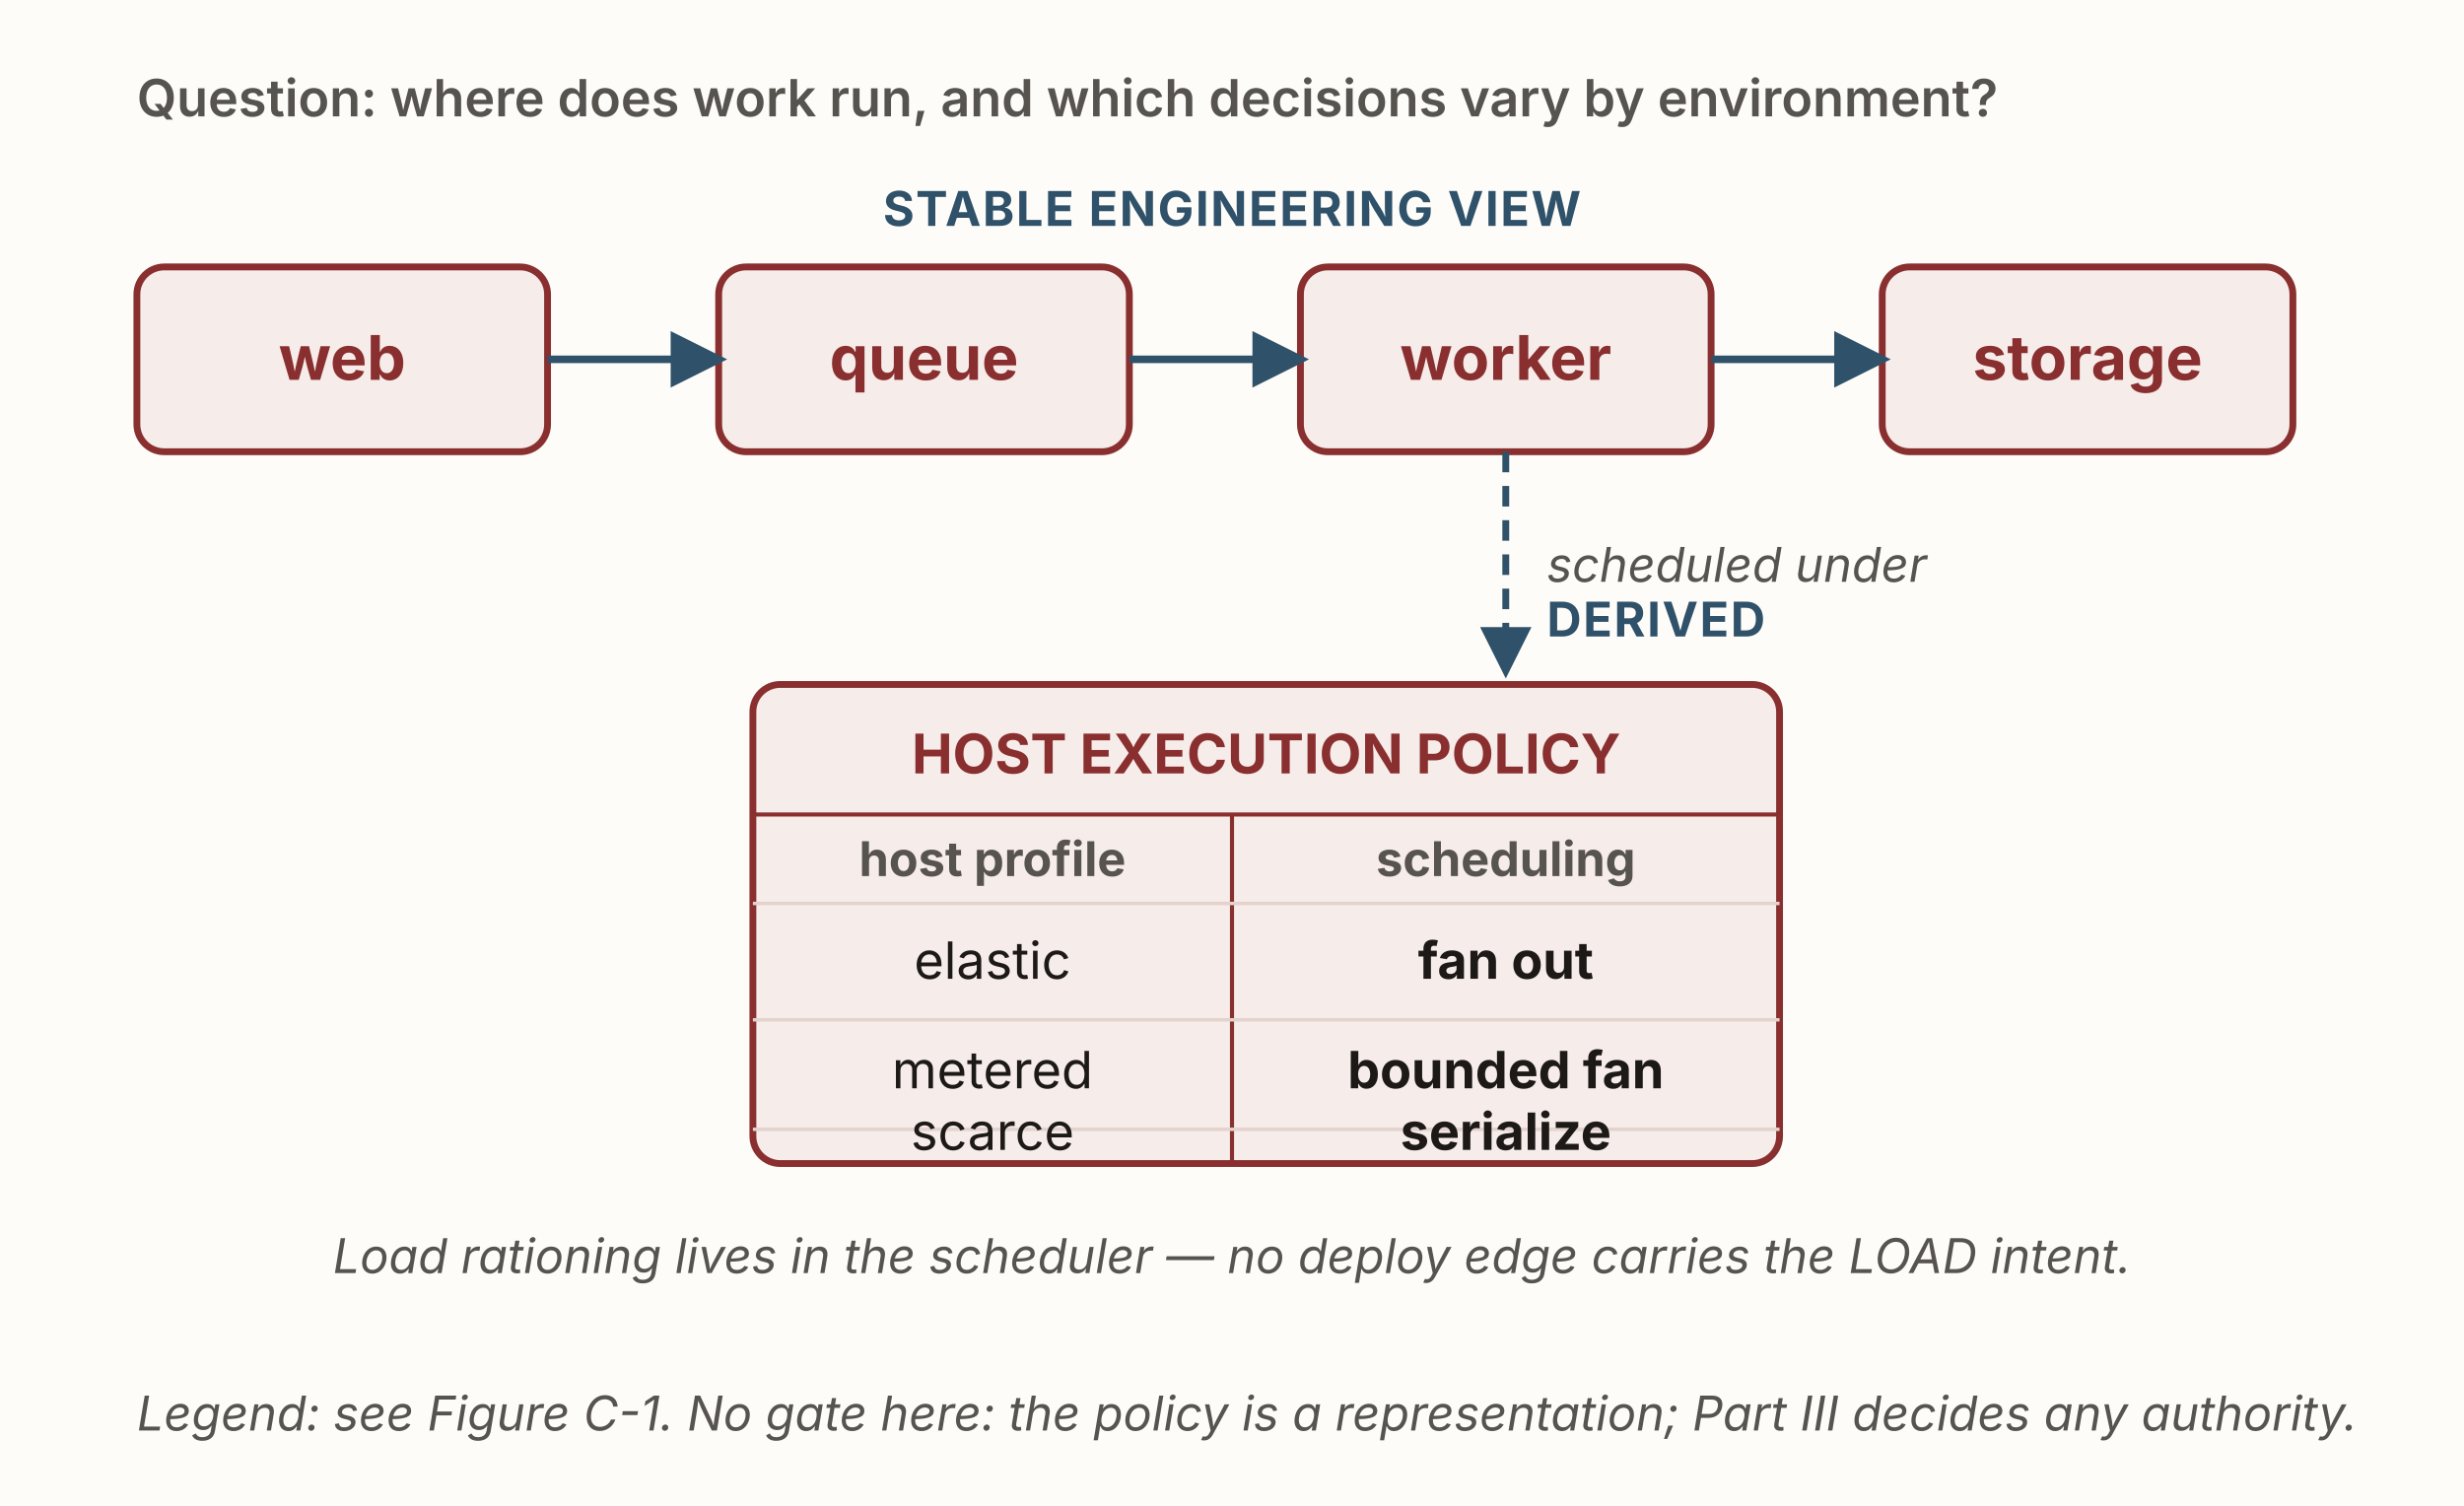
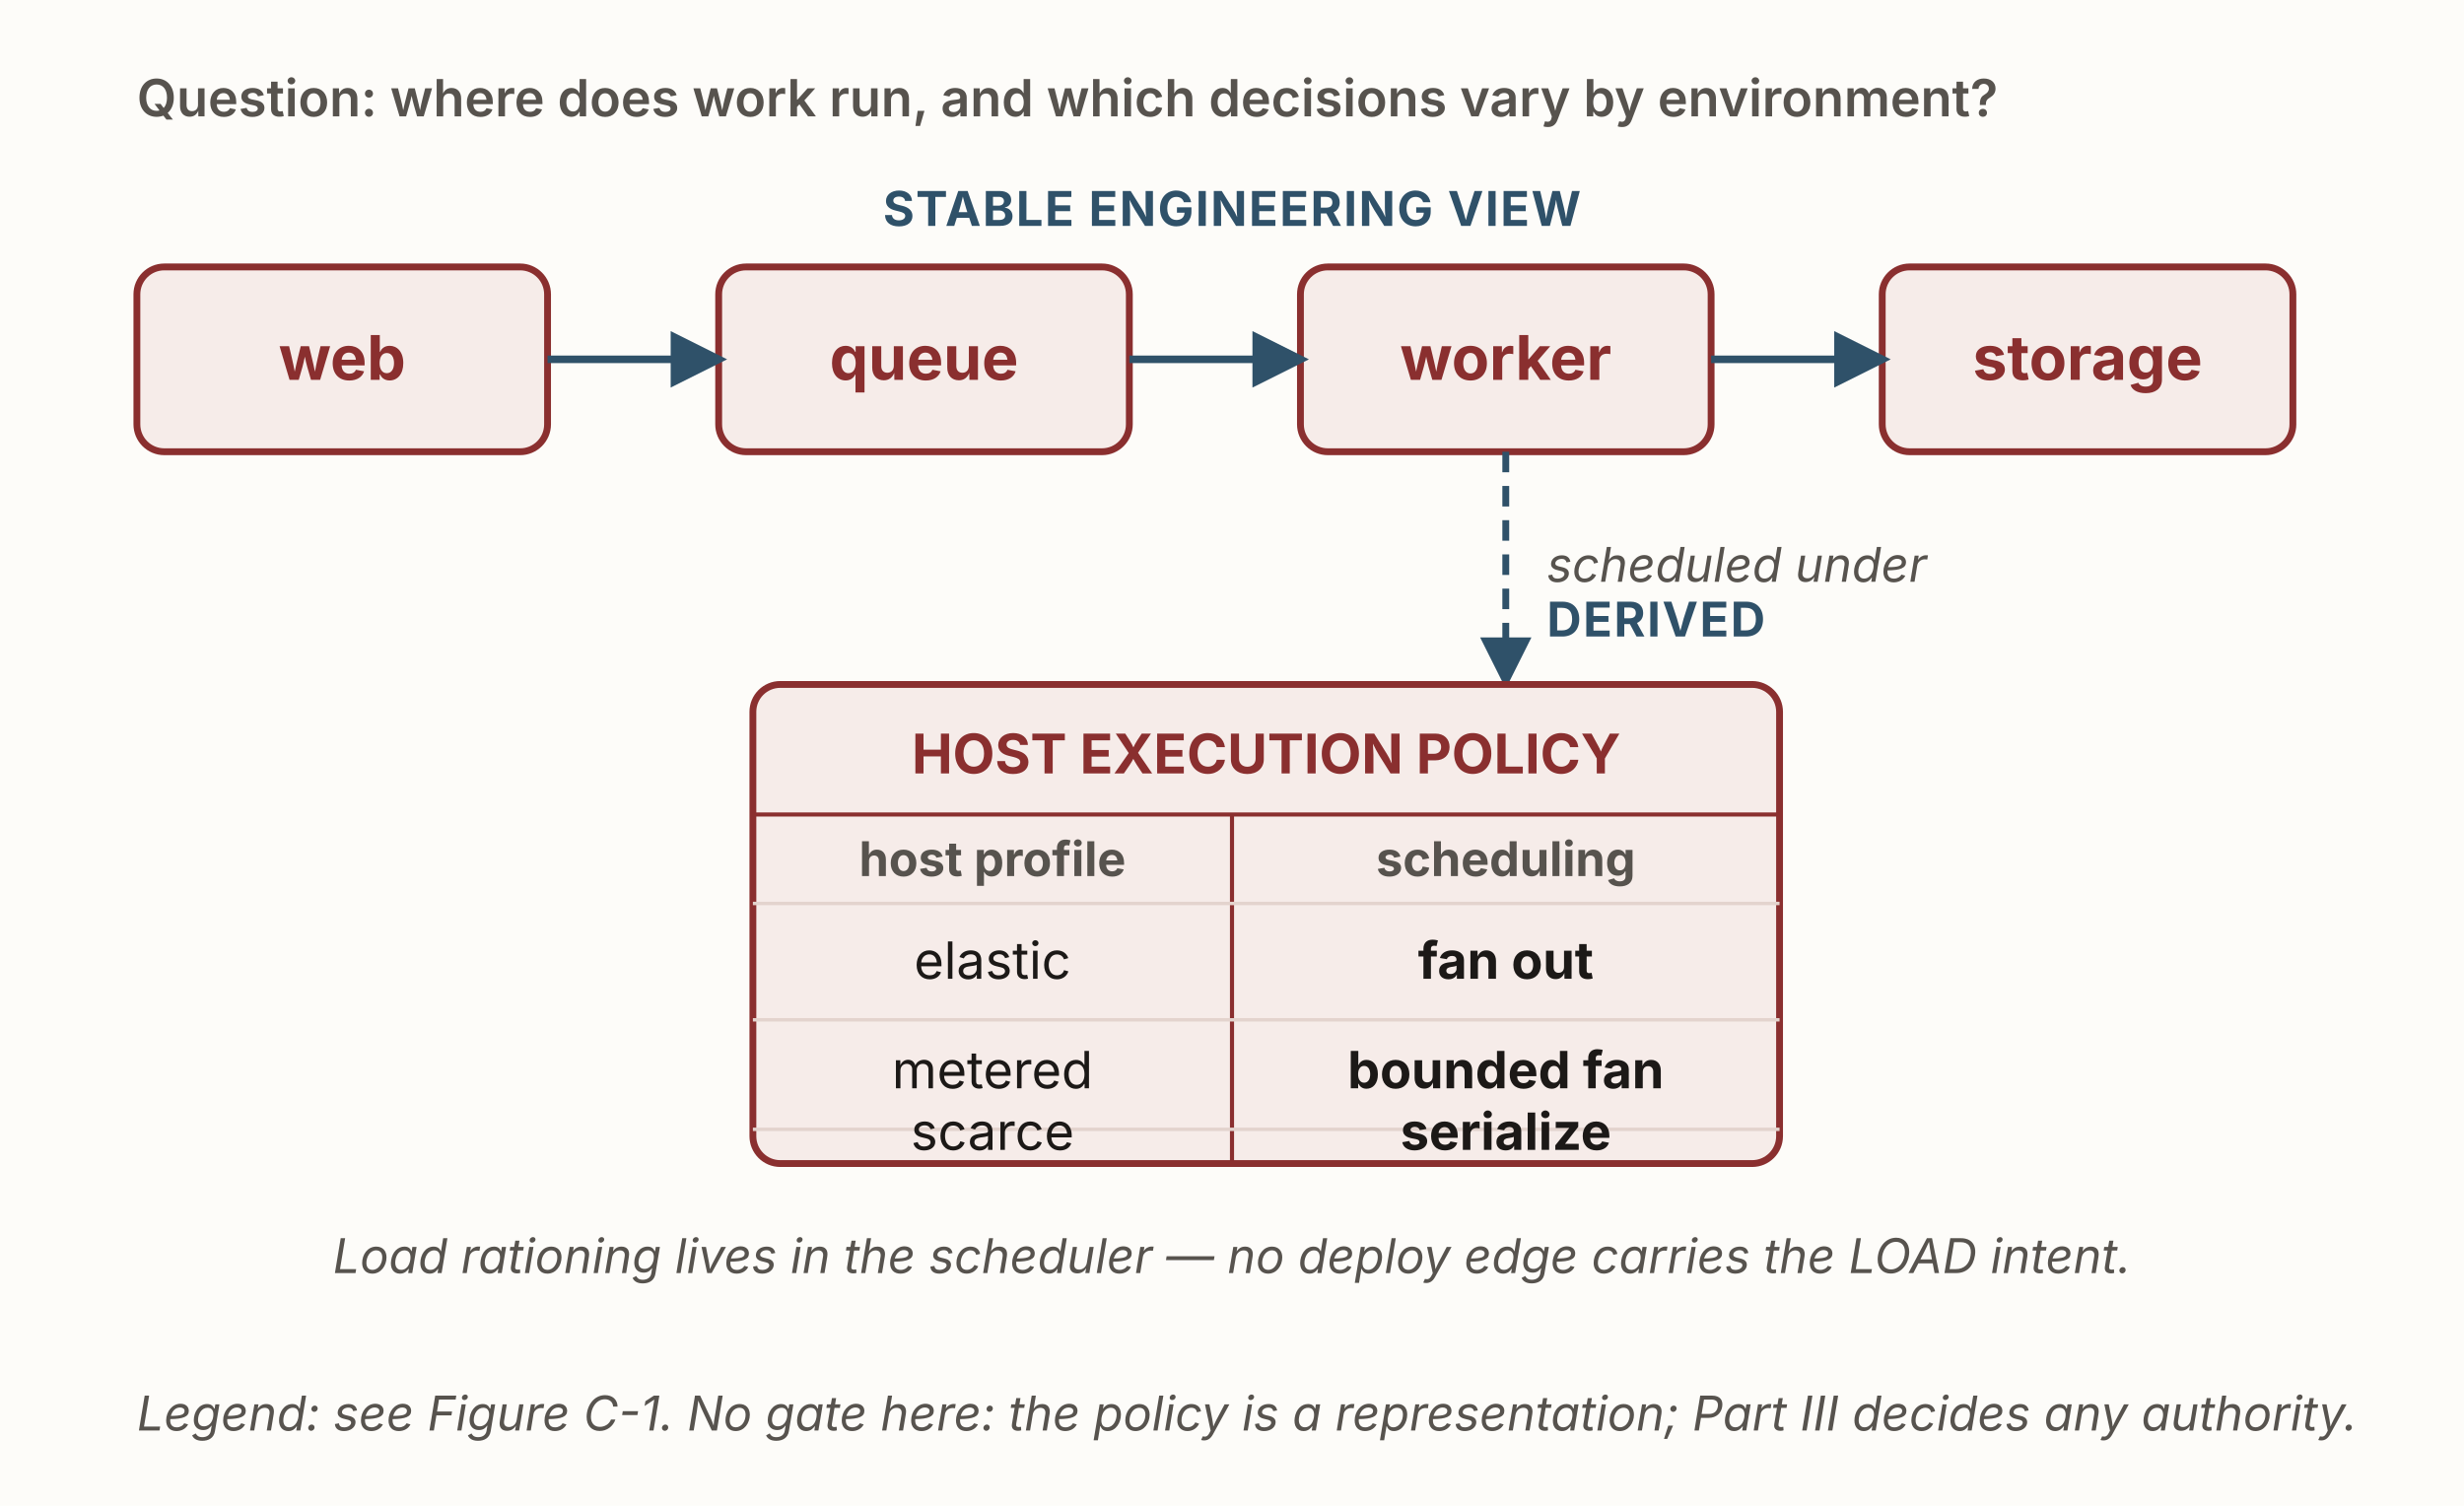
<svg xmlns="http://www.w3.org/2000/svg" viewBox="0 0 720 440" width="720" height="440" role="img" aria-labelledby="g4Title g4Desc" font-family="'Source Sans 3', -apple-system, 'Segoe UI', sans-serif">
  <defs>
    <marker id="g4-solid" viewBox="0 0 10 10" refX="8.5" refY="5" markerWidth="7.5" markerHeight="7.5" orient="auto">
      <path d="M0,0 L10,5 L0,10 z" fill="#2f5169" />
    </marker>
  </defs>
  <rect x="0" y="0" width="720" height="440" fill="#fdfcf9" />
  <text x="40" y="34" font-size="15" font-weight="600" fill="#57534e">Question: where does work run, and which decisions vary by environment?</text>
  <text x="360" y="66" text-anchor="middle" font-size="14" font-weight="700" fill="#2f5169" letter-spacing="0.5">STABLE ENGINEERING VIEW</text>
-   <rect x="40" y="78" width="120" height="54" rx="8" fill="#f6ece9" stroke="#8a2f2f" stroke-width="2" />
+   <rect id="web" x="40" y="78" width="120" height="54" rx="8" fill="#f6ece9" stroke="#8a2f2f" stroke-width="2" />
  <text x="100" y="111" text-anchor="middle" font-size="18" font-weight="700" fill="#8a2f2f">web</text>
-   <rect x="210" y="78" width="120" height="54" rx="8" fill="#f6ece9" stroke="#8a2f2f" stroke-width="2" />
+   <rect id="queue" x="210" y="78" width="120" height="54" rx="8" fill="#f6ece9" stroke="#8a2f2f" stroke-width="2" />
  <text x="270" y="111" text-anchor="middle" font-size="18" font-weight="700" fill="#8a2f2f">queue</text>
-   <rect x="380" y="78" width="120" height="54" rx="8" fill="#f6ece9" stroke="#8a2f2f" stroke-width="2" />
+   <rect id="worker" x="380" y="78" width="120" height="54" rx="8" fill="#f6ece9" stroke="#8a2f2f" stroke-width="2" />
  <text x="440" y="111" text-anchor="middle" font-size="18" font-weight="700" fill="#8a2f2f">worker</text>
-   <rect x="550" y="78" width="120" height="54" rx="8" fill="#f6ece9" stroke="#8a2f2f" stroke-width="2" />
+   <rect id="storage" x="550" y="78" width="120" height="54" rx="8" fill="#f6ece9" stroke="#8a2f2f" stroke-width="2" />
  <text x="610" y="111" text-anchor="middle" font-size="18" font-weight="700" fill="#8a2f2f">storage</text>
  <line x1="160" y1="105" x2="210" y2="105" stroke="#2f5169" stroke-width="2.2" marker-end="url(#g4-solid)" />
  <line x1="330" y1="105" x2="380" y2="105" stroke="#2f5169" stroke-width="2.2" marker-end="url(#g4-solid)" />
  <line x1="500" y1="105" x2="550" y2="105" stroke="#2f5169" stroke-width="2.2" marker-end="url(#g4-solid)" />
-   <line x1="440" y1="132" x2="440" y2="196" stroke="#2f5169" stroke-width="2" stroke-dasharray="6 4" marker-end="url(#g4-solid)" />
+   <line x1="440" y1="132" x2="440" y2="199" stroke="#2f5169" stroke-width="2" stroke-dasharray="6 4" marker-end="url(#g4-solid)" />
  <text x="452" y="170" font-size="14" font-style="italic" fill="#57534e">scheduled under</text>
  <text x="452" y="186" font-size="14" font-weight="700" fill="#2f5169" letter-spacing="0.5">DERIVED</text>
-   <rect x="220" y="200" width="300" height="140" rx="8" fill="#f6ece9" stroke="#8a2f2f" stroke-width="2" />
+   <rect id="policy" x="220" y="200" width="300" height="140" rx="8" fill="#f6ece9" stroke="#8a2f2f" stroke-width="2" />
  <text x="370" y="226" text-anchor="middle" font-size="16" font-weight="700" fill="#8a2f2f">HOST EXECUTION POLICY</text>
  <line x1="220" y1="238" x2="520" y2="238" stroke="#8a2f2f" stroke-width="1.2" />
  <line x1="360" y1="238" x2="360" y2="340" stroke="#8a2f2f" stroke-width="1.2" />
  <text x="290" y="256" text-anchor="middle" font-size="14" font-weight="700" fill="#57534e">host profile</text>
  <text x="440" y="256" text-anchor="middle" font-size="14" font-weight="700" fill="#57534e">scheduling</text>
  <line x1="220" y1="264" x2="520" y2="264" stroke="#e3d3cd" stroke-width="1" />
  <text x="290" y="286" text-anchor="middle" font-size="15" fill="#1c1917">elastic</text>
  <text x="440" y="286" text-anchor="middle" font-size="15" font-weight="700" fill="#1c1917">fan out</text>
  <line x1="220" y1="298" x2="520" y2="298" stroke="#e3d3cd" stroke-width="1" />
  <text x="290" y="318" text-anchor="middle" font-size="15" fill="#1c1917">metered</text>
  <text x="440" y="318" text-anchor="middle" font-size="15" font-weight="700" fill="#1c1917">bounded fan</text>
  <line x1="220" y1="330" x2="520" y2="330" stroke="#e3d3cd" stroke-width="1" />
  <text x="290" y="336" text-anchor="middle" font-size="15" fill="#1c1917">scarce</text>
  <text x="440" y="336" text-anchor="middle" font-size="15" font-weight="700" fill="#1c1917">serialize</text>
  <text x="360" y="372" text-anchor="middle" font-size="14" font-style="italic" fill="#57534e">Load rationing lives in the scheduler — no deploy edge carries the LOAD intent.</text>
  <text x="40" y="418" font-size="14" font-style="italic" fill="#57534e">Legend: see Figure C-1.  No gate here: the policy is a representation; Part III decides any authority.</text>
</svg>
